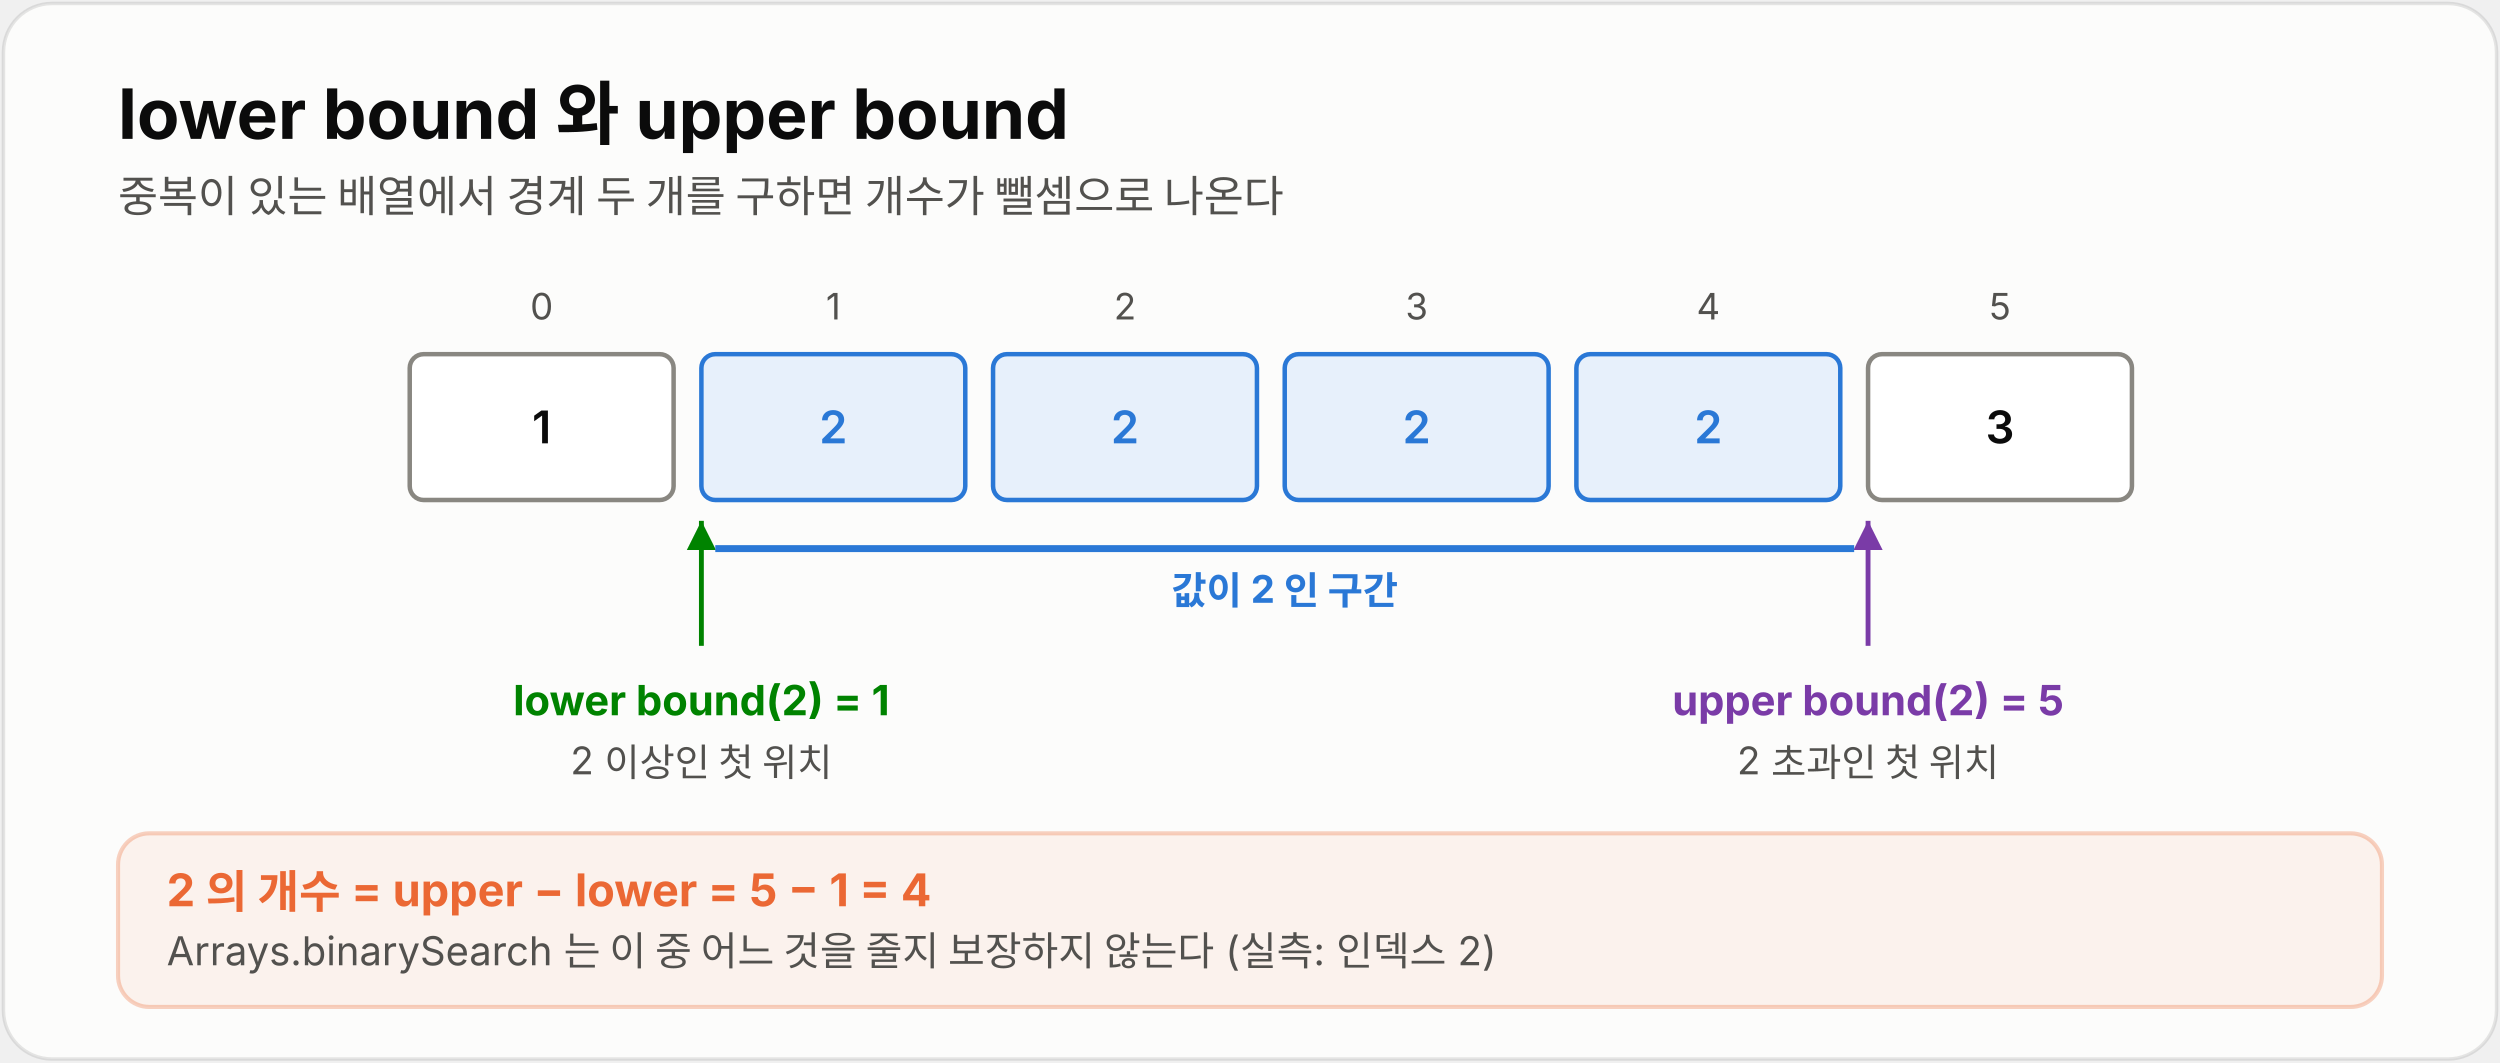
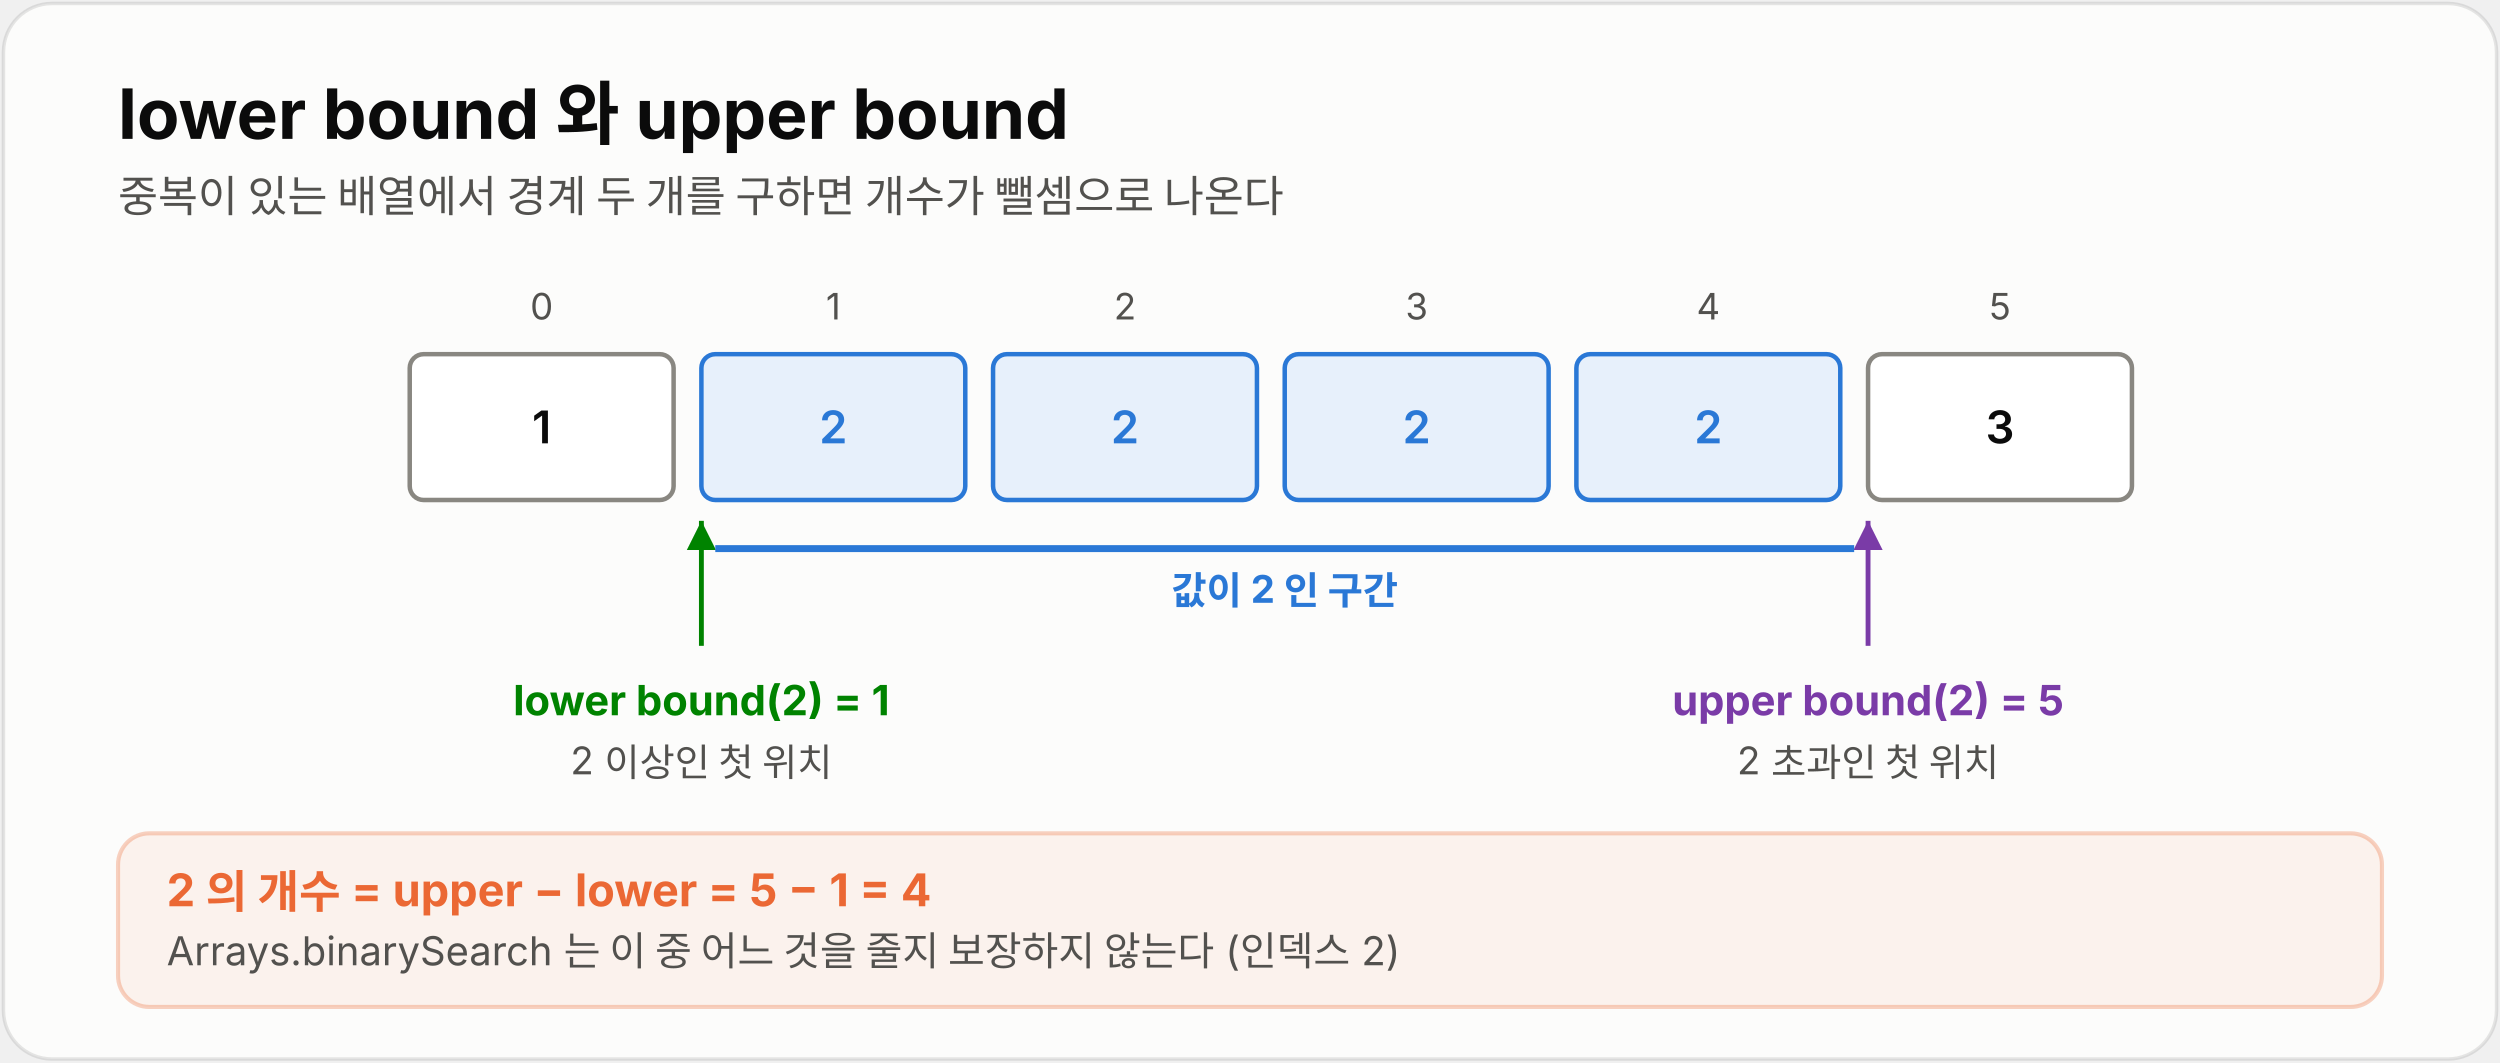
<svg xmlns="http://www.w3.org/2000/svg" viewBox="0 0 720 306" width="720" height="306" font-family="system-ui, -apple-system, 'Segoe UI', 'Malgun Gothic', sans-serif">
  <rect x="1" y="1" width="718" height="304" rx="14" fill="#fcfcfb" stroke="rgba(11,11,11,0.10)" />
  <defs>
    <marker id="ah" markerWidth="9" markerHeight="9" refX="6" refY="3" orient="auto">
      <path d="M0,0 L6,3 L0,6 Z" fill="#898781" />
    </marker>
    <marker id="ahb" markerWidth="9" markerHeight="9" refX="6" refY="3" orient="auto">
      <path d="M0,0 L6,3 L0,6 Z" fill="#2a78d6" />
    </marker>
    <marker id="ahr" markerWidth="9" markerHeight="9" refX="6" refY="3" orient="auto">
      <path d="M0,0 L6,3 L0,6 Z" fill="#e34948" />
    </marker>
    <marker id="aho" markerWidth="9" markerHeight="9" refX="6" refY="3" orient="auto">
      <path d="M0,0 L6,3 L0,6 Z" fill="#eb6834" />
    </marker>
    <marker id="ahg" markerWidth="9" markerHeight="9" refX="6" refY="3" orient="auto">
      <path d="M0,0 L6,3 L0,6 Z" fill="#008300" />
    </marker>
    <marker id="ahp" markerWidth="9" markerHeight="9" refX="6" refY="3" orient="auto">
      <path d="M0,0 L6,3 L0,6 Z" fill="#7a3ba7" />
    </marker>
  </defs>
  <text x="34" y="40" font-size="20" font-weight="700" fill="#0b0b0b">lower bound 와 upper bound</text>
  <text x="34" y="61" font-size="12.5" fill="#52514e">중복이 있는 배열에서 경계 두 개를 구하면 개수가 뺄셈으로 나온다</text>
  <text x="156.0" y="92" font-size="10.5" fill="#52514e" font-weight="400" text-anchor="middle">0</text>
  <text x="240.0" y="92" font-size="10.5" fill="#52514e" font-weight="400" text-anchor="middle">1</text>
  <text x="324.0" y="92" font-size="10.5" fill="#52514e" font-weight="400" text-anchor="middle">2</text>
  <text x="408.0" y="92" font-size="10.5" fill="#52514e" font-weight="400" text-anchor="middle">3</text>
  <text x="492.0" y="92" font-size="10.5" fill="#52514e" font-weight="400" text-anchor="middle">4</text>
  <text x="576.0" y="92" font-size="10.5" fill="#52514e" font-weight="400" text-anchor="middle">5</text>
  <rect x="118" y="102" width="76" height="42" rx="4" fill="#ffffff" stroke="#898781" stroke-width="1.3" />
  <text x="156.0" y="127.68" font-size="13" fill="#0b0b0b" font-weight="600" text-anchor="middle">1</text>
  <rect x="202" y="102" width="76" height="42" rx="4" fill="#e7f0fb" stroke="#2a78d6" stroke-width="1.3" />
  <text x="240.0" y="127.68" font-size="13" fill="#2a78d6" font-weight="600" text-anchor="middle">2</text>
  <rect x="286" y="102" width="76" height="42" rx="4" fill="#e7f0fb" stroke="#2a78d6" stroke-width="1.3" />
  <text x="324.0" y="127.68" font-size="13" fill="#2a78d6" font-weight="600" text-anchor="middle">2</text>
  <rect x="370" y="102" width="76" height="42" rx="4" fill="#e7f0fb" stroke="#2a78d6" stroke-width="1.3" />
  <text x="408.0" y="127.68" font-size="13" fill="#2a78d6" font-weight="600" text-anchor="middle">2</text>
  <rect x="454" y="102" width="76" height="42" rx="4" fill="#e7f0fb" stroke="#2a78d6" stroke-width="1.3" />
  <text x="492.0" y="127.68" font-size="13" fill="#2a78d6" font-weight="600" text-anchor="middle">2</text>
  <rect x="538" y="102" width="76" height="42" rx="4" fill="#ffffff" stroke="#898781" stroke-width="1.3" />
  <text x="576.0" y="127.68" font-size="13" fill="#0b0b0b" font-weight="600" text-anchor="middle">3</text>
  <line x1="202" y1="186" x2="202" y2="150" stroke="#008300" stroke-width="1.4" marker-end="url(#ahg)" />
  <text x="202" y="206" font-size="12" fill="#008300" font-weight="700" text-anchor="middle">lower bound(2) = 1</text>
  <text x="202" y="223" font-size="11" fill="#52514e" font-weight="400" text-anchor="middle">2 이상인 첫 위치</text>
  <line x1="538" y1="186" x2="538" y2="150" stroke="#7a3ba7" stroke-width="1.4" marker-end="url(#ahp)" />
  <text x="538" y="206" font-size="12" fill="#7a3ba7" font-weight="700" text-anchor="middle">upper bound(2) = 5</text>
  <text x="538" y="223" font-size="11" fill="#52514e" font-weight="400" text-anchor="middle">2 초과인 첫 위치</text>
  <line x1="206" y1="158" x2="534" y2="158" stroke="#2a78d6" stroke-width="2" />
  <text x="370.0" y="174" font-size="11" fill="#2a78d6" font-weight="700" text-anchor="middle">값이 2 인 구간</text>
  <rect x="34" y="240" width="652" height="50" rx="9" fill="#eb6834" fill-opacity="0.07" stroke="#eb6834" stroke-opacity="0.30" stroke-width="1.2" />
  <text x="48" y="261" font-size="13" fill="#eb6834" font-weight="700" text-anchor="start">2 의 개수 = upper − lower = 5 − 1 = 4</text>
-   <text x="48" y="278" font-size="11.5" fill="#52514e" font-weight="400" text-anchor="start">Arrays.binarySearch 는 이 중 어느 것을 줄지 보장하지 않는다 (실측: 인덱스 2)</text>
+   <text x="48" y="278" font-size="11.5" fill="#52514e" font-weight="400" text-anchor="start">Arrays.binarySearch 는 이 중 어느 것을 줄지 보장하지 않는다 (인덱스 2)</text>
</svg>
